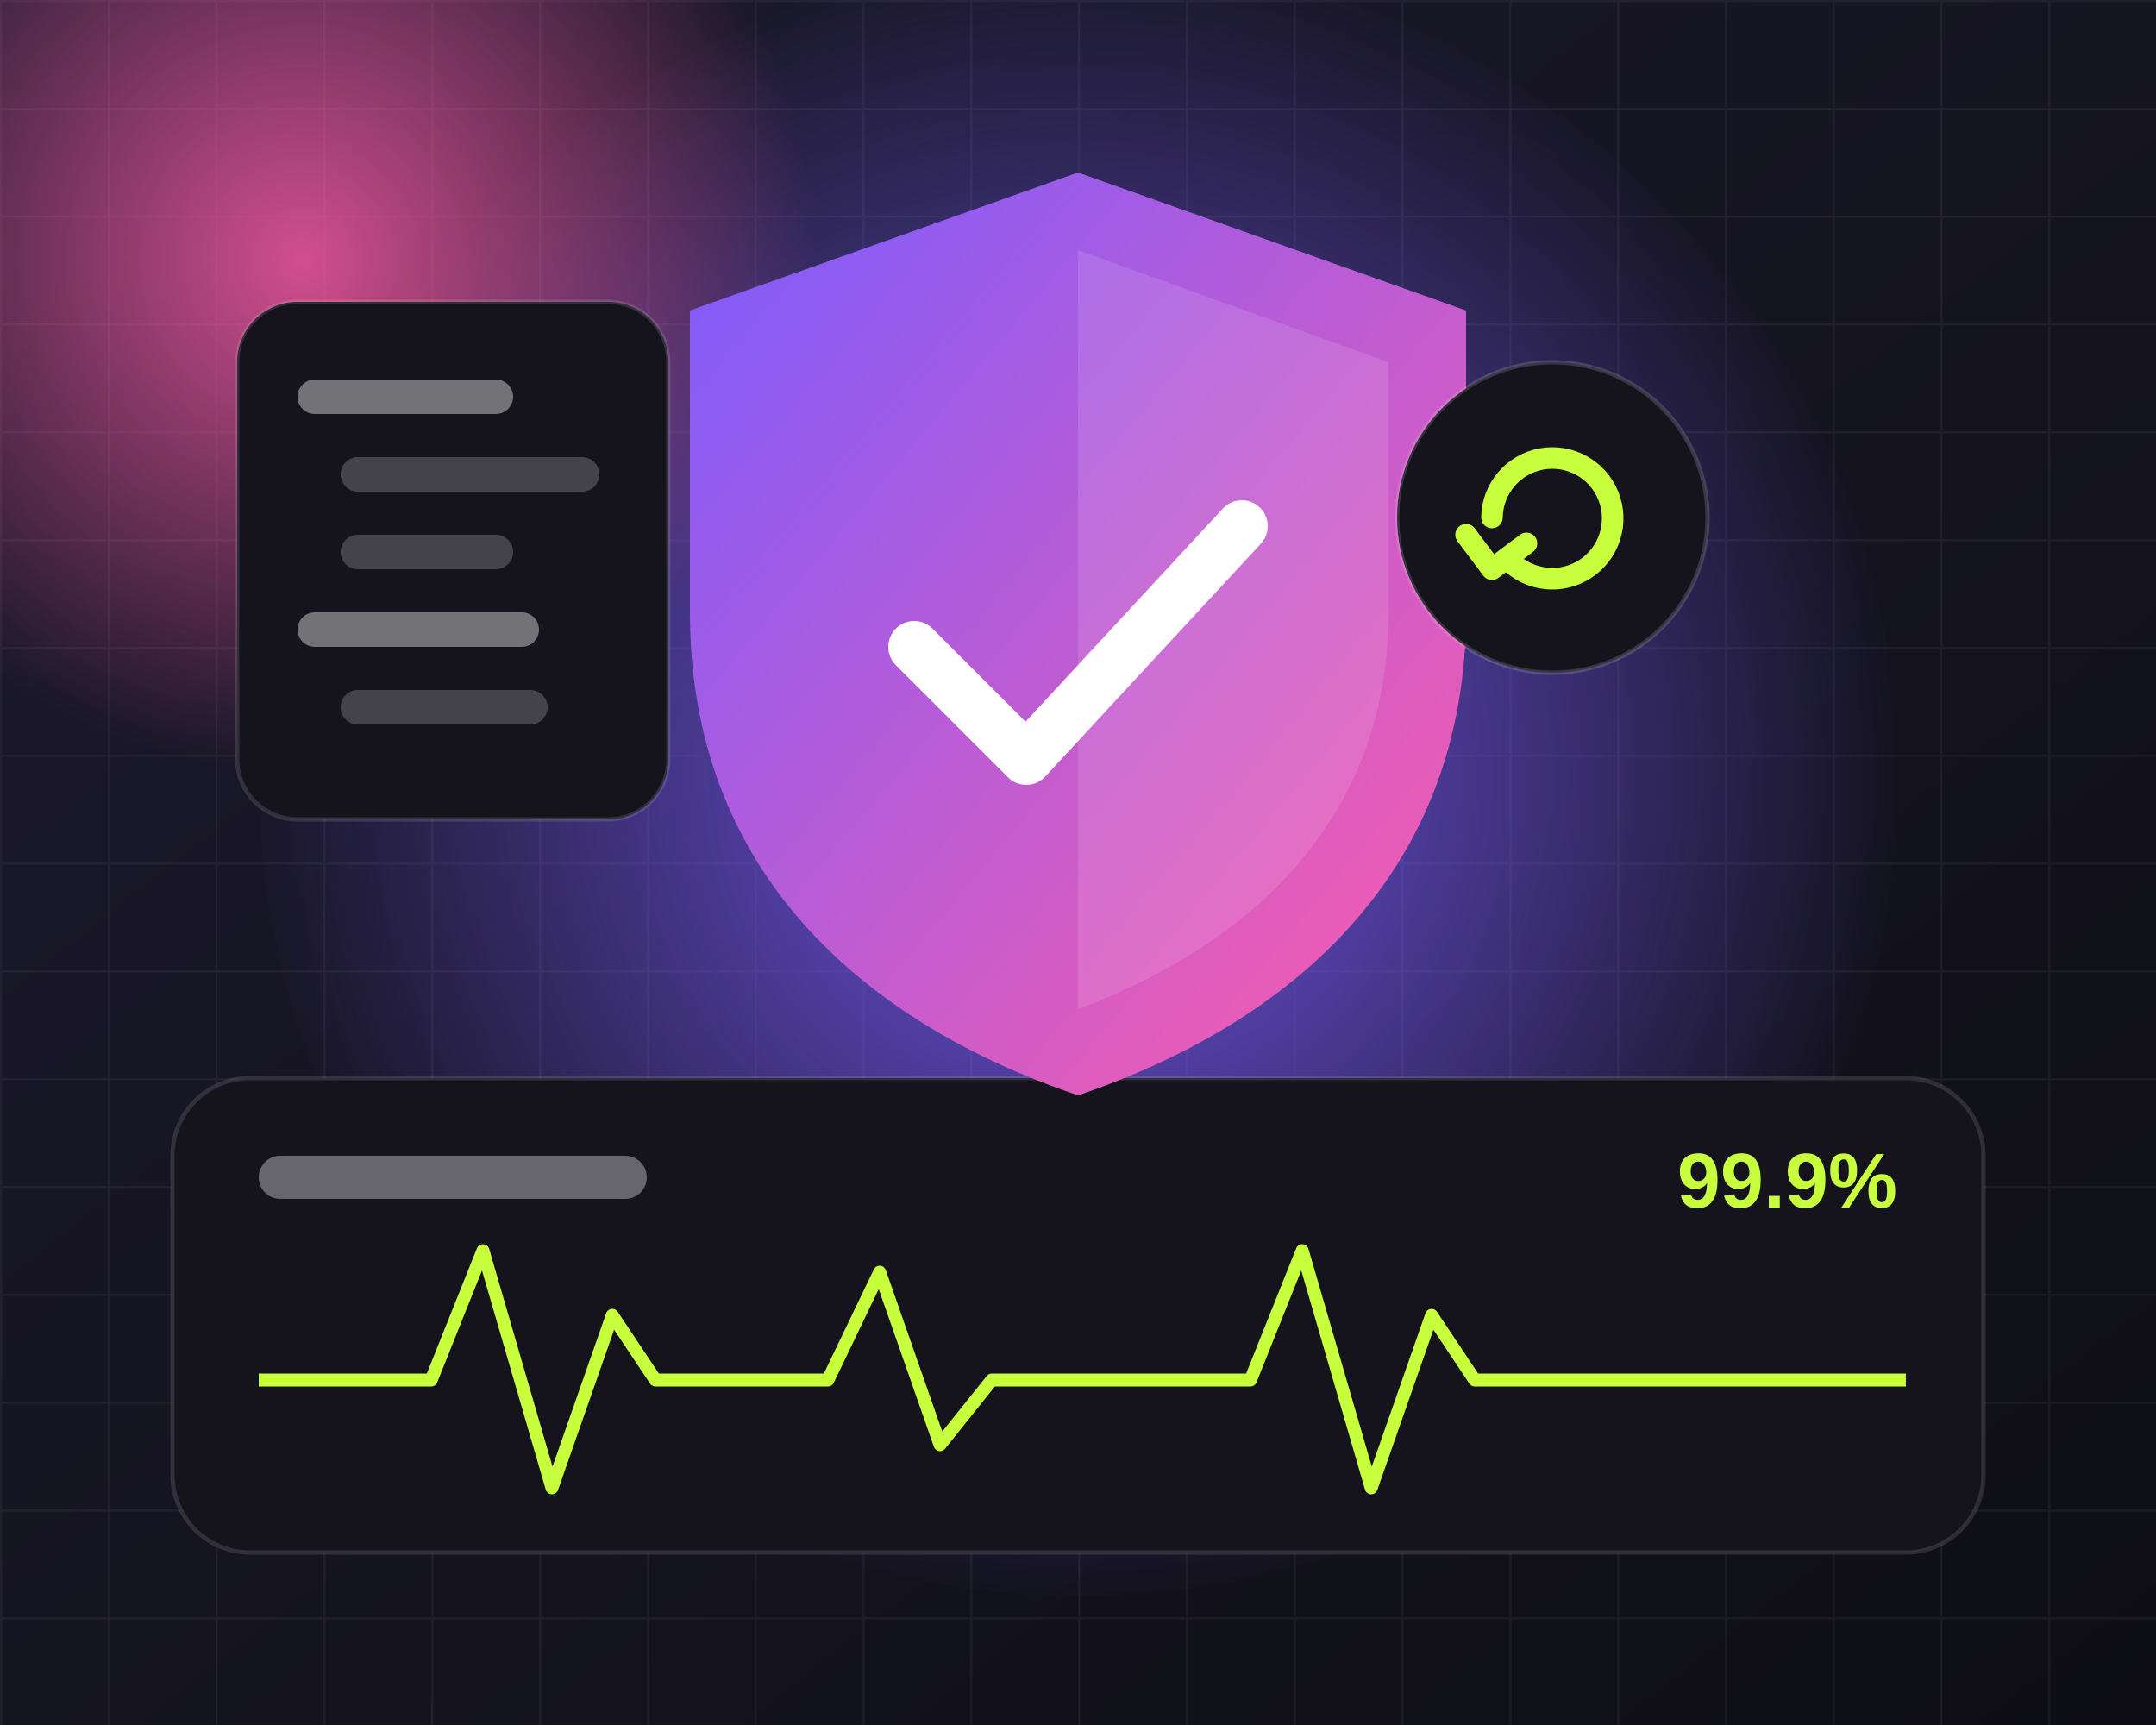
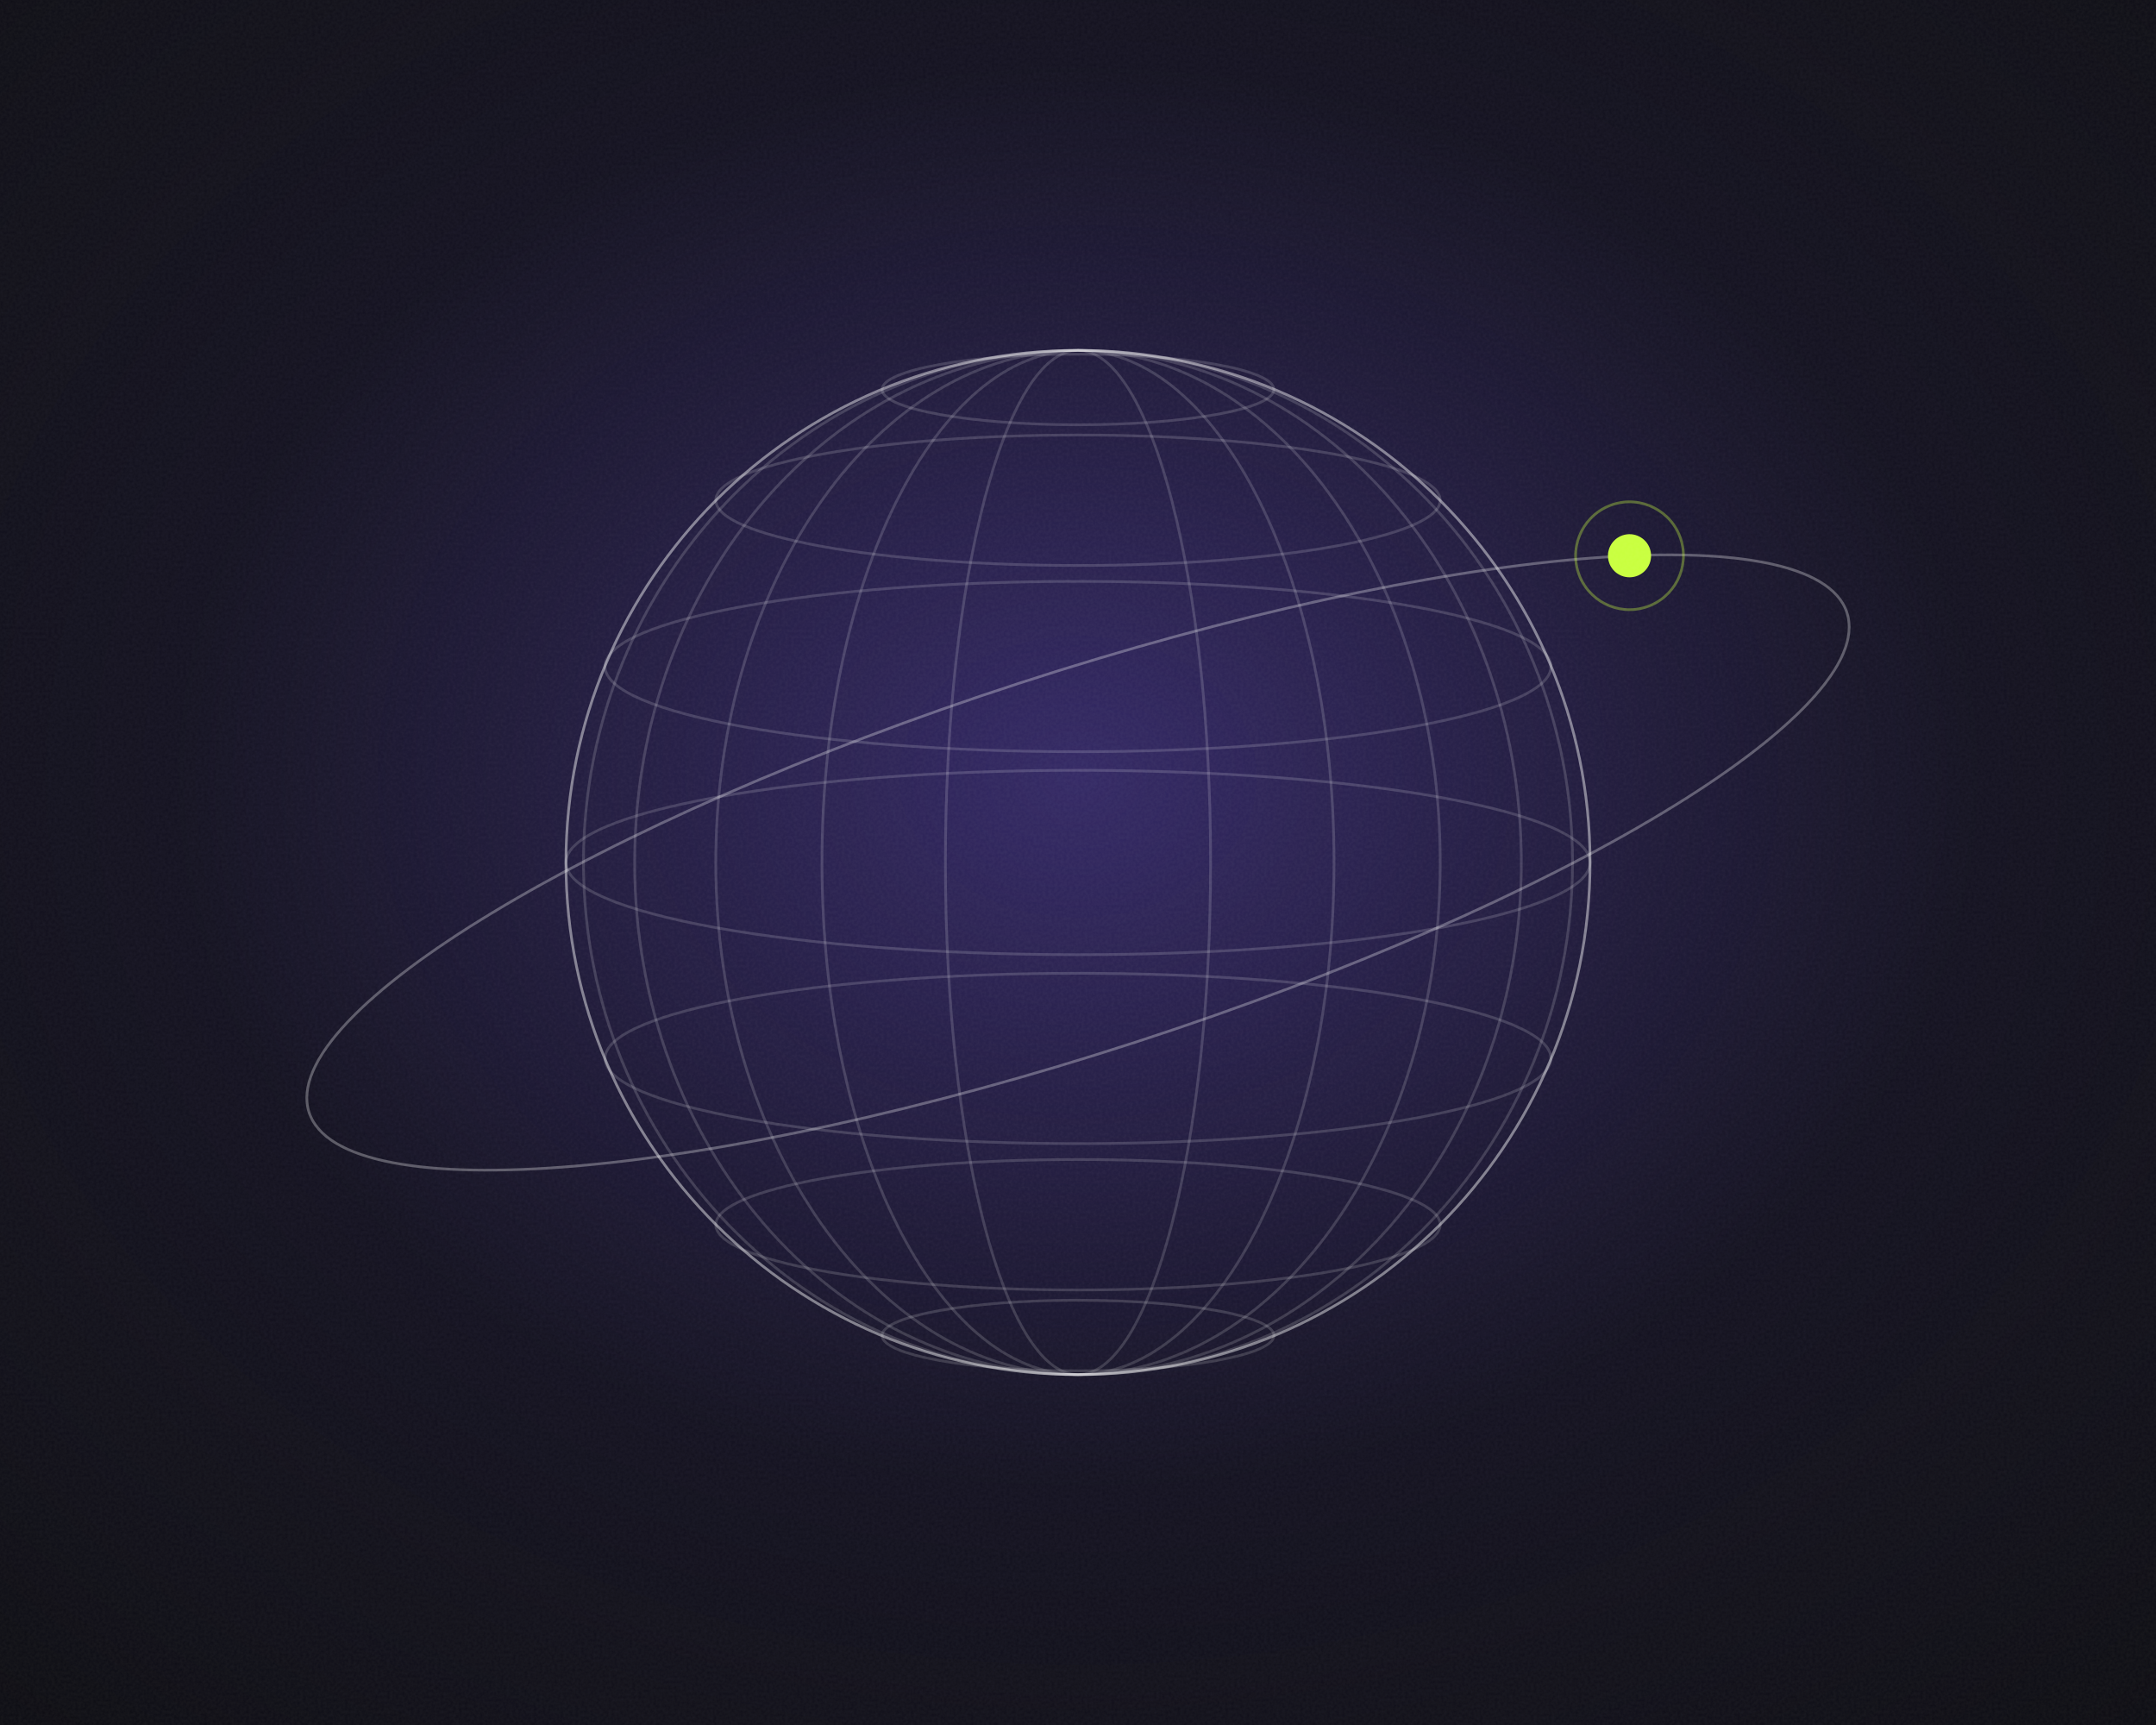
- <svg xmlns="http://www.w3.org/2000/svg" viewBox="0 0 500 400">
+ <svg xmlns="http://www.w3.org/2000/svg" viewBox="0 0 800 640">
  <defs>
-     <linearGradient id="bg" x1="0" y1="0" x2="1" y2="1">
-       <stop offset="0" stop-color="#1c1a2e" />
-       <stop offset="1" stop-color="#0e0e14" />
-     </linearGradient>
-     <radialGradient id="g1" cx=".5" cy=".5" r=".5">
-       <stop offset="0" stop-color="#7b5cff" stop-opacity=".9" />
+     <radialGradient id="glow" cx="0.5" cy="0.45" r=".75">
+       <stop offset="0" stop-color="#7b5cff" stop-opacity=".35" />
+       <stop offset=".55" stop-color="#7b5cff" stop-opacity=".06" />
      <stop offset="1" stop-color="#7b5cff" stop-opacity="0" />
    </radialGradient>
-     <radialGradient id="g2" cx=".5" cy=".5" r=".5">
-       <stop offset="0" stop-color="#ff5ca8" stop-opacity=".8" />
-       <stop offset="1" stop-color="#ff5ca8" stop-opacity="0" />
-     </radialGradient>
-     <radialGradient id="g3" cx=".5" cy=".5" r=".5">
-       <stop offset="0" stop-color="#c8ff3d" stop-opacity=".55" />
-       <stop offset="1" stop-color="#c8ff3d" stop-opacity="0" />
-     </radialGradient>
-     <linearGradient id="lv" x1="0" y1="0" x2="1" y2="1">
-       <stop offset="0" stop-color="#7b5cff" />
-       <stop offset="1" stop-color="#ff5ca8" />
-     </linearGradient>
-     <pattern id="grid" width="25" height="25" patternUnits="userSpaceOnUse">
-       <path d="M25 0H0V25" fill="none" stroke="#fff" stroke-opacity=".05" />
-     </pattern>
+     <filter id="grain">
+       <feTurbulence type="fractalNoise" baseFrequency=".9" numOctaves="2" seed="7" stitchTiles="stitch" />
+       <feColorMatrix values="0 0 0 0 1 0 0 0 0 1 0 0 0 0 1 0 0 0 .05 0" />
+     </filter>
+     <filter id="blur" x="-50%" y="-50%" width="200%" height="200%">
+       <feGaussianBlur stdDeviation="18" />
+     </filter>
  </defs>
-   <rect width="500" height="400" fill="url(#bg)" />
-   <rect width="500" height="400" fill="url(#grid)" />
-   <circle cx="250" cy="180" r="190" fill="url(#g1)" />
-   <circle cx="70" cy="60" r="120" fill="url(#g2)" />
-   <rect x="40" y="250" width="420" height="110" rx="18" fill="#15141d" stroke="#ffffff" stroke-opacity=".12" />
-   <path d="M60 320h40l12-30 16 55 14-40 10 15h40l12-25 14 40 12-15h60l12-30 16 55 14-40 10 15h100" fill="none" stroke="#c8ff3d" stroke-width="3" stroke-linejoin="round" />
-   <rect x="60" y="268" width="90" height="10" rx="5.0" fill="#fff" fill-opacity="0.35" />
-   <text x="440" y="280" text-anchor="end" font-family="Arial, sans-serif" font-weight="800" font-size="18" fill="#c8ff3d">99.9%</text>
-   <path d="M250 40l90 32v70c0 60-40 95-90 112-50-17-90-52-90-112V72z" fill="url(#lv)" />
-   <path d="M250 58l72 26v58c0 48-32 77-72 92z" fill="#fff" fill-opacity=".12" />
-   <path d="M212 150l26 26 50-54" fill="none" stroke="#fff" stroke-width="12" stroke-linecap="round" stroke-linejoin="round" />
-   <g transform="translate(55 70)">
-     <rect width="100" height="120" rx="14" fill="#15141d" stroke="#ffffff" stroke-opacity=".12" />
-     <rect x="14" y="18" width="50" height="8" rx="4.0" fill="#fff" fill-opacity="0.4" />
-     <rect x="24" y="36" width="60" height="8" rx="4.0" fill="#fff" fill-opacity="0.2" />
-     <rect x="24" y="54" width="40" height="8" rx="4.0" fill="#fff" fill-opacity="0.2" />
-     <rect x="14" y="72" width="56" height="8" rx="4.0" fill="#fff" fill-opacity="0.4" />
-     <rect x="24" y="90" width="48" height="8" rx="4.0" fill="#fff" fill-opacity="0.2" />
+   <rect width="800" height="640" fill="#0c0c11" />
+   <rect width="800" height="640" fill="url(#glow)" />
+   <circle cx="400" cy="320" r="190" stroke="#fff" fill="none" stroke-opacity=".45" />
+   <ellipse cx="400" cy="320" rx="183.5" ry="190" stroke="#fff" fill="none" stroke-opacity=".16" />
+   <ellipse cx="400" cy="320" rx="164.5" ry="190" stroke="#fff" fill="none" stroke-opacity=".16" />
+   <ellipse cx="400" cy="320" rx="134.4" ry="190" stroke="#fff" fill="none" stroke-opacity=".16" />
+   <ellipse cx="400" cy="320" rx="95.0" ry="190" stroke="#fff" fill="none" stroke-opacity=".16" />
+   <ellipse cx="400" cy="320" rx="49.2" ry="190" stroke="#fff" fill="none" stroke-opacity=".16" />
+   <ellipse cx="400" cy="144.5" rx="72.7" ry="13.1" stroke="#fff" fill="none" stroke-opacity=".16" />
+   <ellipse cx="400" cy="185.6" rx="134.4" ry="24.2" stroke="#fff" fill="none" stroke-opacity=".16" />
+   <ellipse cx="400" cy="247.3" rx="175.5" ry="31.6" stroke="#fff" fill="none" stroke-opacity=".16" />
+   <ellipse cx="400" cy="320.0" rx="190.0" ry="34.2" stroke="#fff" fill="none" stroke-opacity=".16" />
+   <ellipse cx="400" cy="392.7" rx="175.5" ry="31.6" stroke="#fff" fill="none" stroke-opacity=".16" />
+   <ellipse cx="400" cy="454.4" rx="134.4" ry="24.2" stroke="#fff" fill="none" stroke-opacity=".16" />
+   <ellipse cx="400" cy="495.5" rx="72.7" ry="13.1" stroke="#fff" fill="none" stroke-opacity=".16" />
+   <ellipse cx="400" cy="320" rx="300" ry="70" stroke="#fff" fill="none" stroke-opacity=".3" transform="rotate(-18 400 320)" />
+   <g transform="rotate(-18 400 320)">
+     <circle cx="629.8" cy="275.0" r="8" fill="#c8ff3d" />
+     <circle cx="629.8" cy="275.0" r="20" stroke="#c8ff3d" stroke-opacity=".35" fill="none" />
  </g>
-   <g transform="translate(360 120)">
-     <circle r="36" fill="#15141d" stroke="#fff" stroke-opacity=".15" />
-     <path d="M-14 0a14 14 0 1 1 4 10" fill="none" stroke="#c8ff3d" stroke-width="5" stroke-linecap="round" />
-     <path d="M-20 4l6 8 8-6" fill="none" stroke="#c8ff3d" stroke-width="5" stroke-linecap="round" stroke-linejoin="round" />
-   </g>
+   <rect width="800" height="640" filter="url(#grain)" />
</svg>
